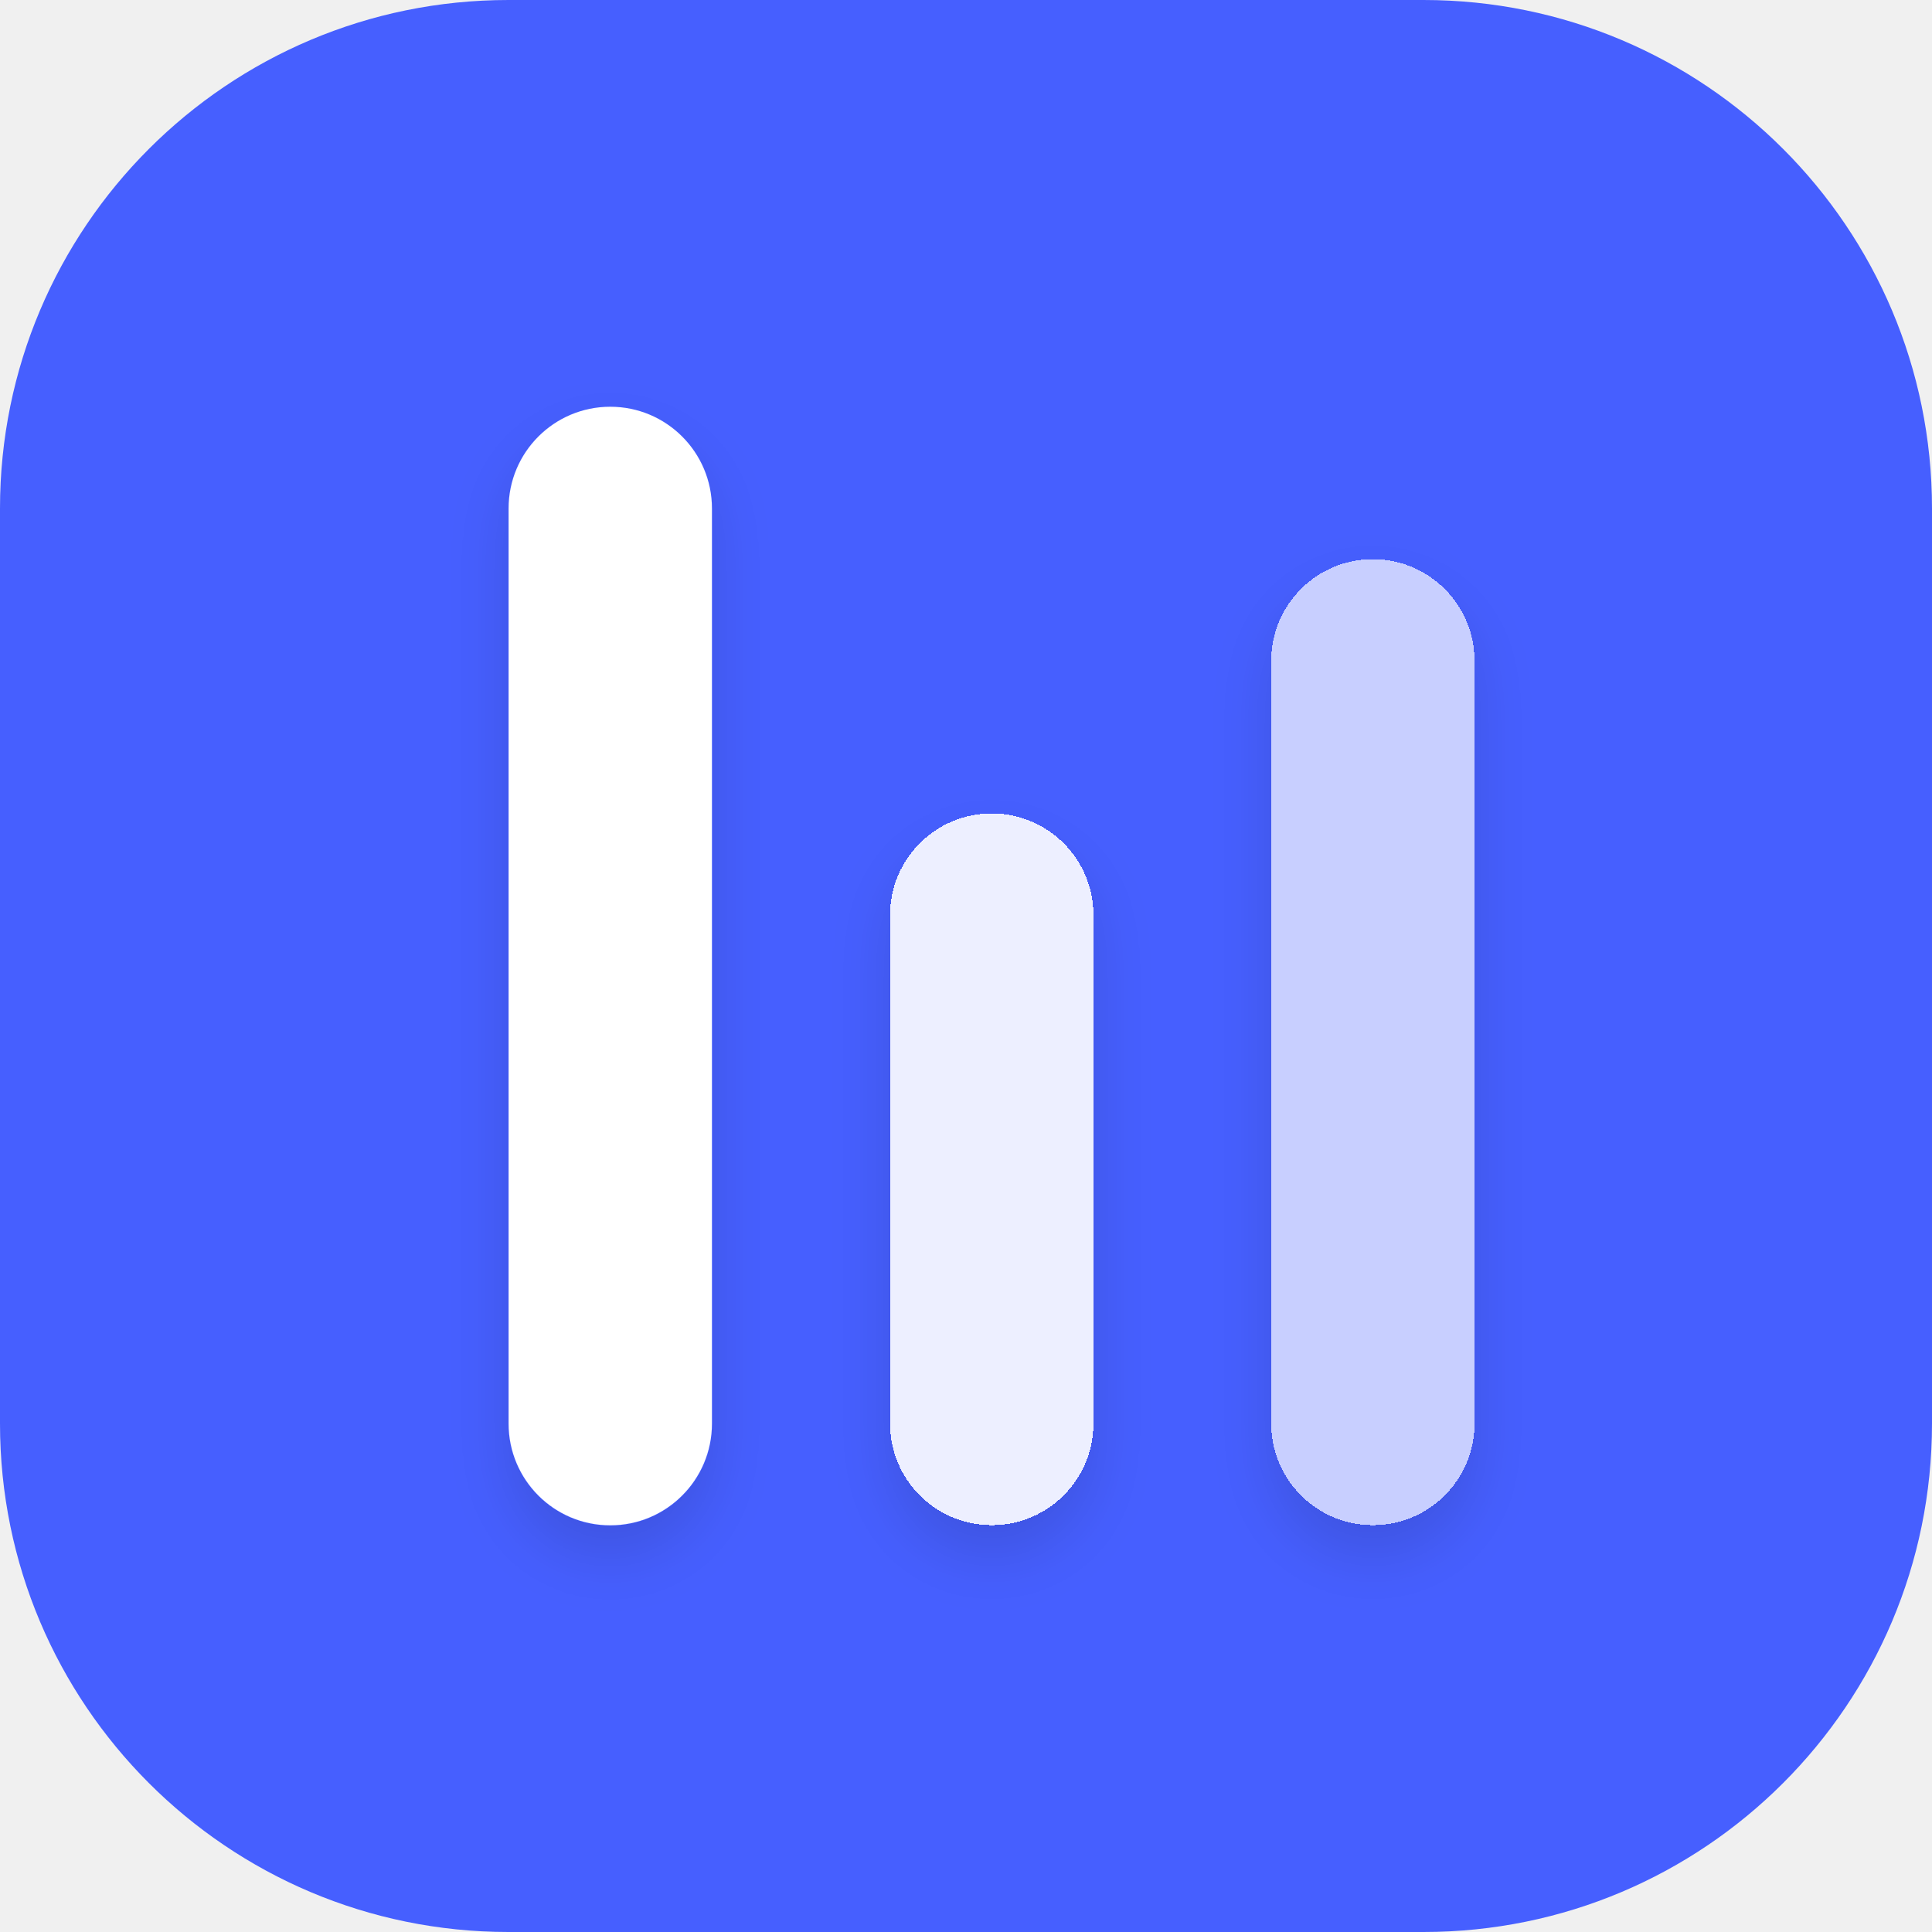
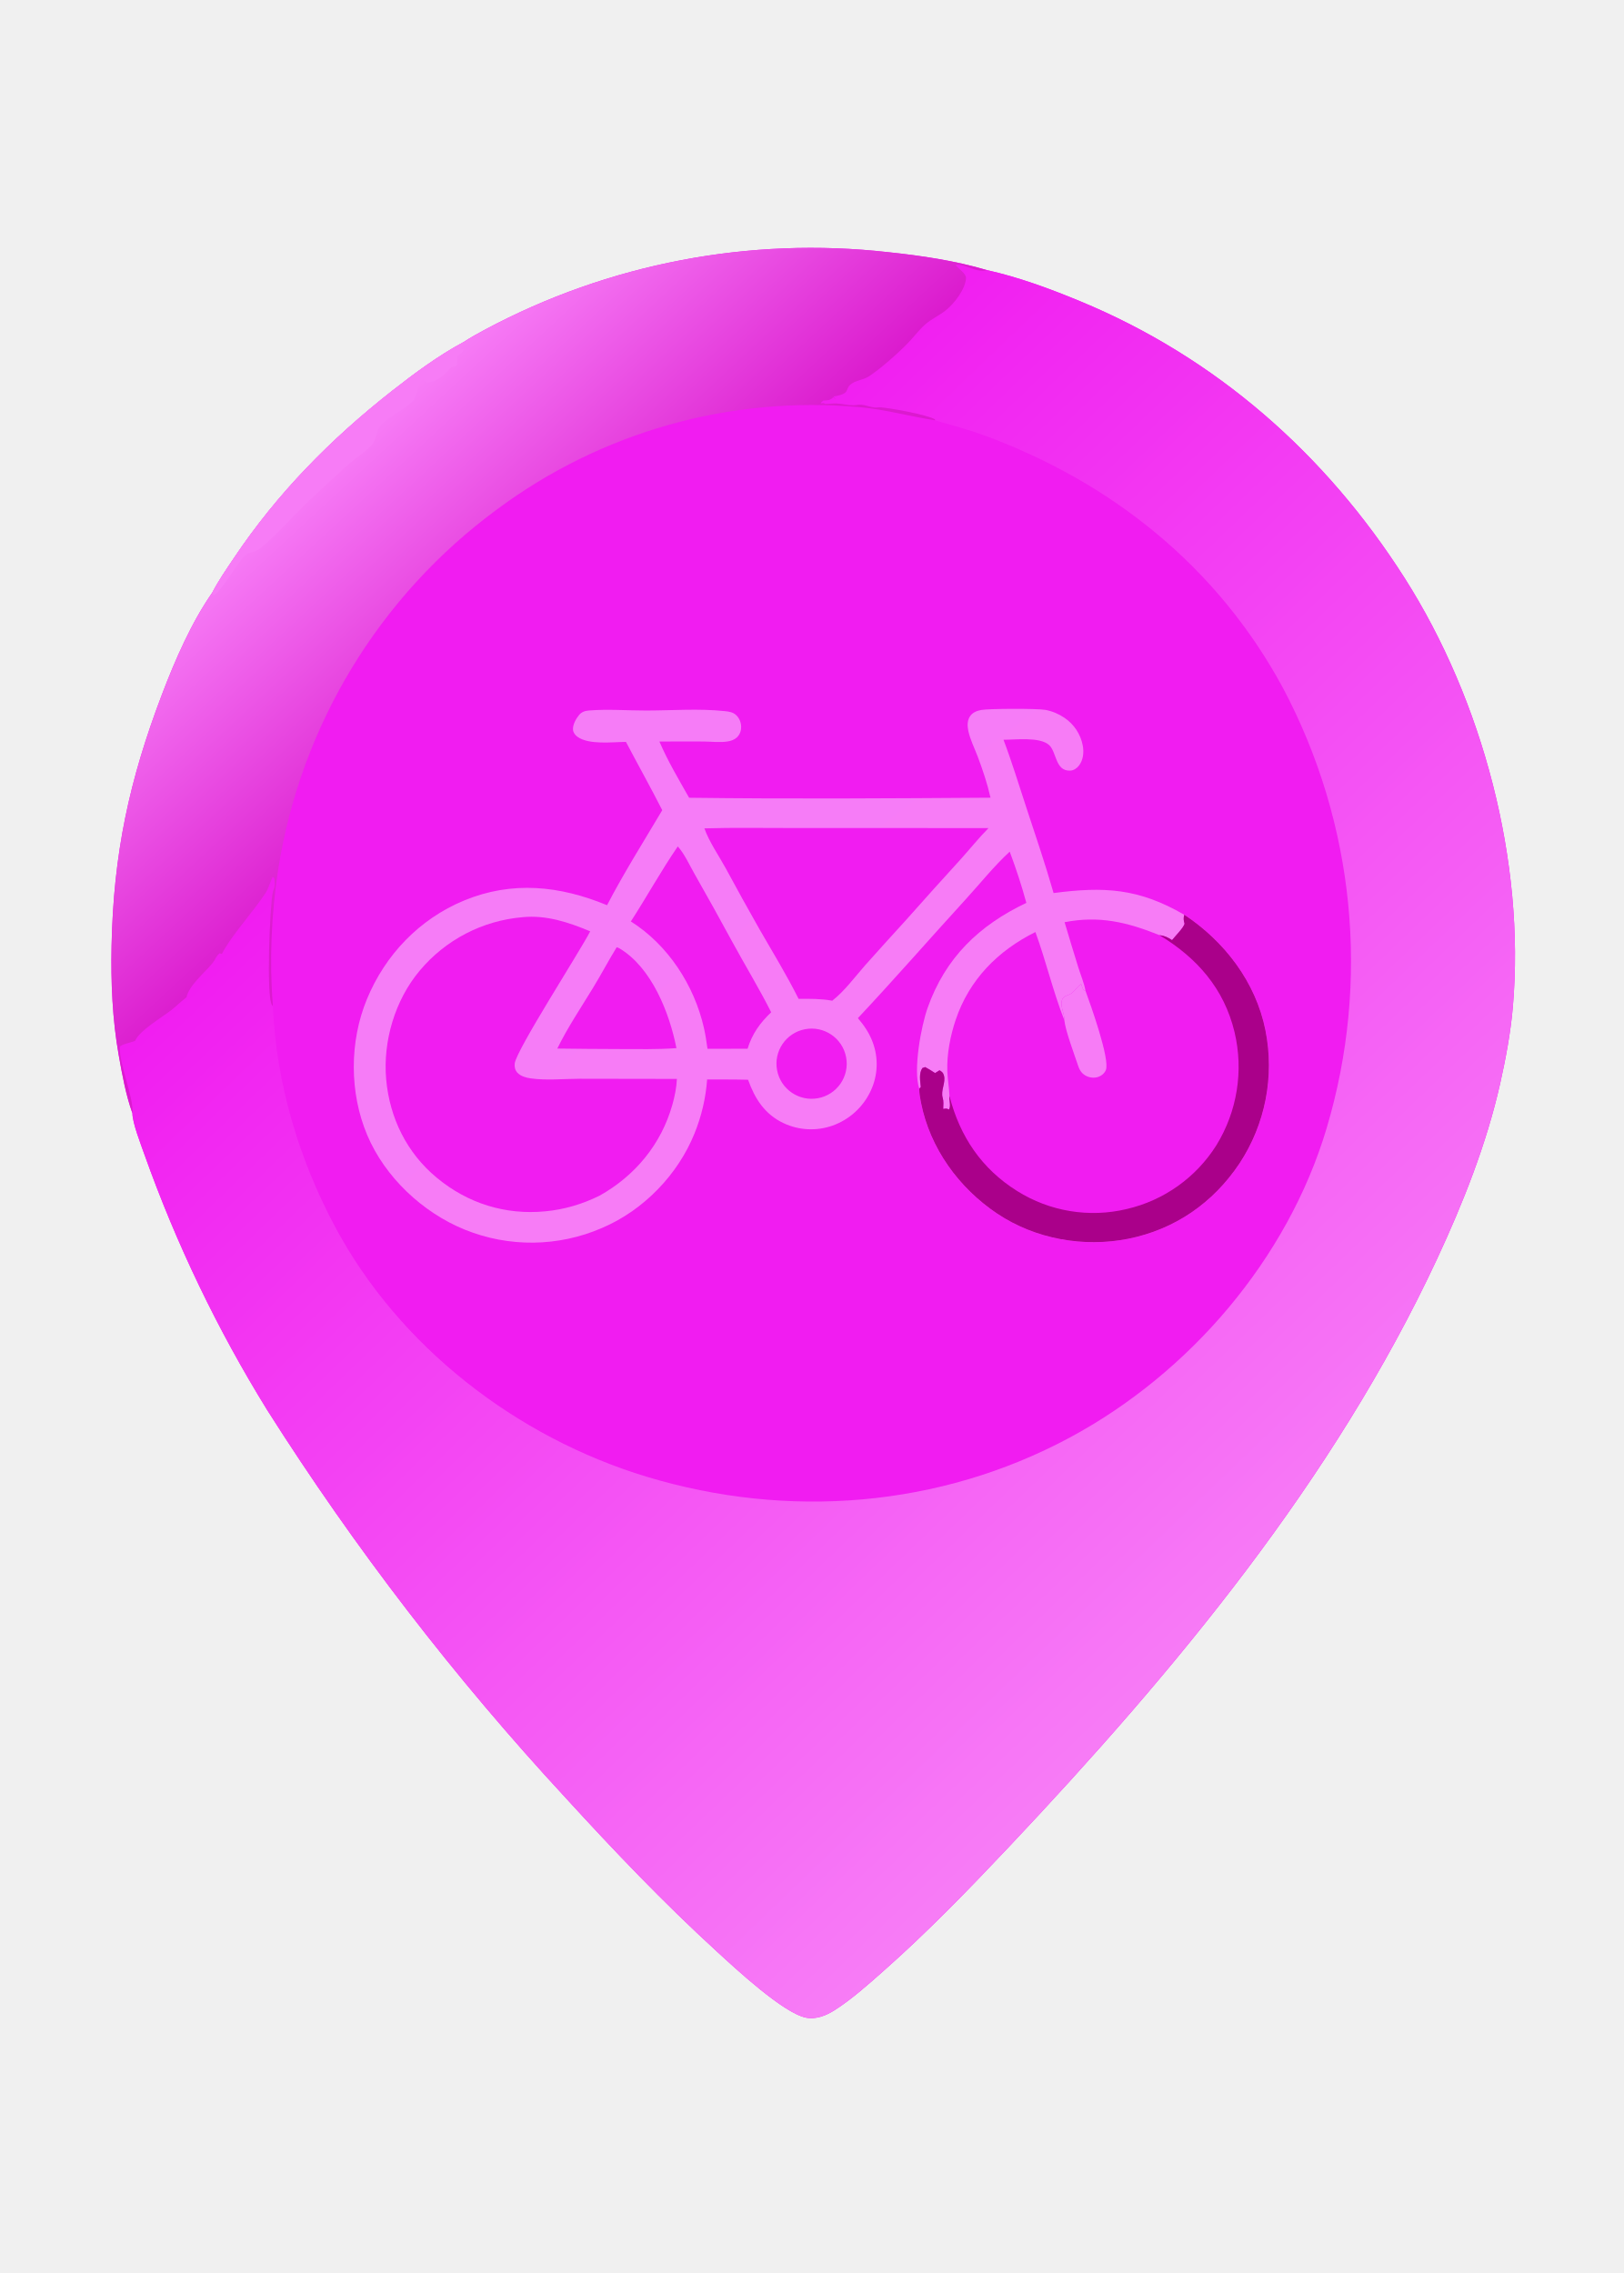
- <svg xmlns="http://www.w3.org/2000/svg" width="32" height="32" viewBox="0 0 32 32" fill="none">
-   <path d="M0 8.421C0 3.77 3.77 0 8.421 0H23.579C28.23 0 32 3.77 32 8.421V23.579C32 28.23 28.23 32 23.579 32H8.421C3.77 32 0 28.23 0 23.579V8.421Z" fill="#465FFF" />
-   <g filter="url(#filter0_d_1884_16361)">
-     <path d="M8.424 8.422C8.424 7.491 9.178 6.737 10.108 6.737C11.038 6.737 11.792 7.491 11.792 8.422V23.579C11.792 24.51 11.038 25.264 10.108 25.264C9.178 25.264 8.424 24.51 8.424 23.579V8.422Z" fill="white" />
-   </g>
-   <g filter="url(#filter1_d_1884_16361)">
-     <path d="M14.742 15.157C14.742 14.227 15.496 13.473 16.426 13.473C17.357 13.473 18.111 14.227 18.111 15.157V23.578C18.111 24.508 17.357 25.262 16.426 25.262C15.496 25.262 14.742 24.508 14.742 23.578V15.157Z" fill="white" fill-opacity="0.9" shape-rendering="crispEdges" />
-   </g>
-   <g filter="url(#filter2_d_1884_16361)">
-     <path d="M21.055 10.946C21.055 10.016 21.809 9.262 22.739 9.262C23.669 9.262 24.423 10.016 24.423 10.946V23.578C24.423 24.508 23.669 25.262 22.739 25.262C21.809 25.262 21.055 24.508 21.055 23.578V10.946Z" fill="white" fill-opacity="0.7" shape-rendering="crispEdges" />
-   </g>
+ <svg xmlns="http://www.w3.org/2000/svg" width="975" height="1365">
+   <path fill="#F11CF1" transform="scale(0.952148 0.951883)" d="M292.493 215.722C296.821 212.839 301.571 210.292 306.139 207.811C383.948 166.218 472.558 149.232 560.238 159.1C580.98 161.286 602.267 164.435 622.313 170.374C642.36 174.826 662.12 182.151 681.061 189.988C766.902 225.506 836.053 286.491 885.785 364.62C935.051 442.016 961.975 543.657 954.082 635.203C952.695 651.29 949.593 667.902 946.055 683.63C937.51 721.62 922.707 758.937 906.308 794.148C841.364 933.591 740.933 1054.22 636.06 1165.39C610.781 1192.18 584.886 1218.91 557.287 1243.34C547.67 1251.85 537.187 1261.27 526.332 1268.18C521.025 1271.56 514.629 1274.19 508.232 1272.89C493.917 1269.96 463.854 1241.94 451.962 1231.05C418.436 1200.37 387.188 1167.6 356.561 1134.06C286.609 1058.47 223.684 976.669 168.565 889.673C137.132 838.836 111.178 784.81 91.139 728.502C89.025 722.488 83.478 708.354 83.516 702.379C79.351 690.695 77.043 677.896 74.871 665.696C70.852 643.126 69.888 619.659 70.355 596.759C71.541 538.56 81.502 492.243 102.186 437.987C110.407 416.422 120.707 392.685 133.941 373.766C137.922 366.083 142.924 358.903 147.741 351.725C175.117 310.923 208.76 276.806 247.318 246.547C261.563 235.369 276.513 224.303 292.493 215.722Z" />
  <defs>
-     <filter id="filter0_d_1884_16361" x="7.424" y="6.237" width="5.368" height="20.526" filterUnits="userSpaceOnUse" color-interpolation-filters="sRGB">
-       <feFlood flood-opacity="0" result="BackgroundImageFix" />
-       <feColorMatrix in="SourceAlpha" type="matrix" values="0 0 0 0 0 0 0 0 0 0 0 0 0 0 0 0 0 0 127 0" result="hardAlpha" />
-       <feOffset dy="0.5" />
-       <feGaussianBlur stdDeviation="0.5" />
-       <feComposite in2="hardAlpha" operator="out" />
-       <feColorMatrix type="matrix" values="0 0 0 0 0 0 0 0 0 0 0 0 0 0 0 0 0 0 0.12 0" />
-       <feBlend mode="normal" in2="BackgroundImageFix" result="effect1_dropShadow_1884_16361" />
-       <feBlend mode="normal" in="SourceGraphic" in2="effect1_dropShadow_1884_16361" result="shape" />
-     </filter>
-     <filter id="filter1_d_1884_16361" x="13.742" y="12.973" width="5.368" height="13.789" filterUnits="userSpaceOnUse" color-interpolation-filters="sRGB">
-       <feFlood flood-opacity="0" result="BackgroundImageFix" />
-       <feColorMatrix in="SourceAlpha" type="matrix" values="0 0 0 0 0 0 0 0 0 0 0 0 0 0 0 0 0 0 127 0" result="hardAlpha" />
-       <feOffset dy="0.5" />
-       <feGaussianBlur stdDeviation="0.5" />
-       <feComposite in2="hardAlpha" operator="out" />
-       <feColorMatrix type="matrix" values="0 0 0 0 0 0 0 0 0 0 0 0 0 0 0 0 0 0 0.12 0" />
-       <feBlend mode="normal" in2="BackgroundImageFix" result="effect1_dropShadow_1884_16361" />
-       <feBlend mode="normal" in="SourceGraphic" in2="effect1_dropShadow_1884_16361" result="shape" />
-     </filter>
-     <filter id="filter2_d_1884_16361" x="20.055" y="8.762" width="5.368" height="18" filterUnits="userSpaceOnUse" color-interpolation-filters="sRGB">
-       <feFlood flood-opacity="0" result="BackgroundImageFix" />
-       <feColorMatrix in="SourceAlpha" type="matrix" values="0 0 0 0 0 0 0 0 0 0 0 0 0 0 0 0 0 0 127 0" result="hardAlpha" />
-       <feOffset dy="0.5" />
-       <feGaussianBlur stdDeviation="0.5" />
-       <feComposite in2="hardAlpha" operator="out" />
-       <feColorMatrix type="matrix" values="0 0 0 0 0 0 0 0 0 0 0 0 0 0 0 0 0 0 0.12 0" />
-       <feBlend mode="normal" in2="BackgroundImageFix" result="effect1_dropShadow_1884_16361" />
-       <feBlend mode="normal" in="SourceGraphic" in2="effect1_dropShadow_1884_16361" result="shape" />
-     </filter>
+     <linearGradient id="gradient_0" gradientUnits="userSpaceOnUse" x1="839.72" y1="971.225" x2="311.338" y2="419.429">
+       <stop offset="0" stop-color="#F77CF6" />
+       <stop offset="1" stop-color="#F11CF1" />
+     </linearGradient>
  </defs>
+   <path fill="url(#gradient_0)" transform="scale(0.952148 0.951883)" d="M589.71 265.178L589.549 264.501C583.407 261.369 563.066 257.764 555.713 257.011C554.214 256.858 552.711 257.283 551.226 257.07C548.585 256.691 546.026 255.645 543.372 255.339C541.678 255.143 540.032 255.657 538.353 255.674C534.851 255.709 531.176 254.779 527.655 254.549C525.206 254.389 522.746 254.863 520.263 254.787C519.146 253.998 518.949 254.348 517.657 254.558C517.752 253.685 518.64 253.259 519.301 252.705C522.075 252.605 523.486 252.55 525.514 250.644C526.019 251.136 526.594 251.503 527.17 251.908L525.637 250.411C526.296 249.98 526.056 250.035 526.742 249.915C537.298 248.065 531.911 245.136 537.685 241.657C540.753 239.808 544.841 239.458 547.83 237.516C555.338 232.637 566.256 222.924 572.543 216.459C576.216 212.683 579.363 208.354 583.293 204.83C587.301 201.238 592.343 199.062 596.534 195.71C601.735 191.551 608.856 182.386 609.199 175.443C609.338 172.633 604.336 169.426 602.518 167.174C607.369 165.909 615.94 172.25 621.842 170.536C622.002 170.49 622.156 170.428 622.313 170.374C642.36 174.826 662.12 182.151 681.061 189.988C766.902 225.506 836.053 286.491 885.785 364.62C935.051 442.016 961.975 543.657 954.082 635.203C952.695 651.29 949.593 667.902 946.055 683.63C937.51 721.62 922.707 758.937 906.308 794.148C841.364 933.591 740.933 1054.22 636.06 1165.39C610.781 1192.18 584.886 1218.91 557.287 1243.34C547.67 1251.85 537.187 1261.27 526.332 1268.18C521.025 1271.56 514.629 1274.19 508.232 1272.89C493.917 1269.96 463.854 1241.94 451.962 1231.05C418.436 1200.37 387.188 1167.6 356.561 1134.06C286.609 1058.47 223.684 976.669 168.565 889.673C137.132 838.836 111.178 784.81 91.139 728.502C89.025 722.488 83.478 708.354 83.516 702.379C84.303 691.969 75.494 672.856 75.48 660.373C77.024 658.633 82.699 657.779 85.184 656.652C88.052 650.013 102.326 641.761 108.056 637.222C111.155 634.768 113.945 631.975 117.105 629.582L117.594 629.217C119.186 621.642 129.18 613.556 134.032 607.586C135.791 605.421 136.208 603.098 138.537 601.397L139.94 601.835C145.25 590.93 160.084 574.836 167.487 563.324C169.51 560.179 170.301 556.522 171.95 553.211L172.94 554.073C173.333 556.473 173.526 558.679 172.641 561.006C172.415 561.6 172.188 562.125 172.047 562.754C170.235 570.821 167.748 629.083 171.562 634.079C171.731 634.302 171.921 634.508 172.1 634.723C174.077 683.162 188.501 731.206 211.235 773.805C251.736 849.695 325.802 906.822 407.805 931.644C496.711 958.556 592.408 951.126 674.676 906.922C750.078 866.407 812.043 794.3 836.61 711.844C864.305 619.148 854.387 519.28 809.002 433.837C767.89 357.843 701.299 304.276 620.558 274.641C610.452 270.931 600.019 268.253 589.71 265.178Z" />
+   <defs>
+     <linearGradient id="gradient_1" gradientUnits="userSpaceOnUse" x1="349.183" y1="423.345" x2="218.901" y2="282.428">
+       <stop offset="0" stop-color="#DB1BCE" />
+       <stop offset="1" stop-color="#F77CF6" />
+     </linearGradient>
+   </defs>
+   <path fill="url(#gradient_1)" transform="scale(0.952148 0.951883)" d="M292.493 215.722C296.821 212.839 301.571 210.292 306.139 207.811C383.948 166.218 472.558 149.232 560.238 159.1C580.98 161.286 602.267 164.435 622.313 170.374C622.156 170.428 622.002 170.49 621.842 170.536C615.94 172.25 607.369 165.909 602.518 167.174C604.336 169.426 609.338 172.633 609.199 175.443C608.856 182.386 601.735 191.551 596.534 195.71C592.343 199.062 587.301 201.238 583.293 204.83C579.363 208.354 576.216 212.683 572.543 216.459C566.256 222.924 555.338 232.637 547.83 237.516C544.841 239.458 540.753 239.808 537.685 241.657C531.911 245.136 537.298 248.065 526.742 249.915C526.056 250.035 526.296 249.98 525.637 250.411L527.17 251.908C526.594 251.503 526.019 251.136 525.514 250.644C523.486 252.55 522.075 252.605 519.301 252.705C518.64 253.259 517.752 253.685 517.657 254.558C518.949 254.348 519.146 253.998 520.263 254.787C522.746 254.863 525.206 254.389 527.655 254.549C531.176 254.779 534.851 255.709 538.353 255.674C540.032 255.657 541.678 255.143 543.372 255.339C546.026 255.645 548.585 256.691 551.226 257.07C552.711 257.283 554.214 256.858 555.713 257.011C563.066 257.764 583.407 261.369 589.549 264.501L589.71 265.178C573.72 262.705 558.629 258.36 542.354 256.902C460.724 249.455 379.218 272.402 313.473 321.342C239.252 375.91 189.626 457.604 175.42 548.606C171.099 576.702 169.804 606.354 172.1 634.723C171.921 634.508 171.731 634.302 171.562 634.079C167.748 629.083 170.235 570.821 172.047 562.754C172.188 562.125 172.415 561.6 172.641 561.006C173.526 558.679 173.333 556.473 172.94 554.073L171.95 553.211C170.301 556.522 169.51 560.179 167.487 563.324C160.084 574.836 145.25 590.93 139.94 601.835L138.537 601.397C136.208 603.098 135.791 605.421 134.032 607.586C129.18 613.556 119.186 621.642 117.594 629.217L117.105 629.582C113.945 631.975 111.155 634.768 108.056 637.222C102.326 641.761 88.052 650.013 85.184 656.652C82.699 657.779 77.024 658.633 75.48 660.373C75.494 672.856 84.303 691.969 83.516 702.379C79.351 690.695 77.043 677.896 74.871 665.696C70.852 643.126 69.888 619.659 70.355 596.759C71.541 538.56 81.502 492.243 102.186 437.987C110.407 416.422 120.707 392.685 133.941 373.766C137.922 366.083 142.924 358.903 147.741 351.725C175.117 310.923 208.76 276.806 247.318 246.547C261.563 235.369 276.513 224.303 292.493 215.722Z" />
+   <path fill="#F77CF6" transform="scale(0.952148 0.951883)" d="M133.941 373.766C137.922 366.083 142.924 358.903 147.741 351.725C175.117 310.923 208.76 276.806 247.318 246.547C261.563 235.369 276.513 224.303 292.493 215.722L290.702 219.856C291.74 220.409 291.167 220.291 292.437 220.118C291.941 222.383 290.239 223.346 288.409 224.594C287.915 226.093 288.745 230.224 287.729 230.712C286.856 231.131 286.179 231.259 285.236 231.392L285.881 232.037L284.817 231.542C280.067 236.629 276.44 240.581 269.198 241.441C267.713 240.808 267.637 240.421 266.803 239.092C262.97 241.683 263.889 249.003 260.415 252.747C254.798 258.801 246.816 261.789 240.964 267.406C236.861 271.344 237.797 276.816 234.546 280.573C230.662 285.063 224.736 288.521 220.247 292.475C212.445 299.349 204.745 306.729 197.098 313.799C185.973 324.085 175.82 336.241 164.225 345.878C162.482 347.326 160.3 347.918 158.172 348.57C157.049 348.914 155.81 349.248 154.889 350.013C150.669 353.52 139.566 373.092 134.982 375.507C134.063 374.76 134.226 374.816 133.941 373.766Z" />
+   <defs>
+     <linearGradient id="gradient_2" gradientUnits="userSpaceOnUse" x1="558.393" y1="729.546" x2="356.651" y2="458.104">
+       <stop offset="0" stop-color="#F77CF6" />
+       <stop offset="1" stop-color="#F67CF7" />
+     </linearGradient>
+   </defs>
+   <path fill="url(#gradient_2)" transform="scale(0.952148 0.951883)" d="M624.662 503.252C622.712 494.543 619.74 485.654 616.584 477.314C614.605 472.082 611.836 466.621 610.671 461.153C610.003 458.02 609.898 454.476 611.831 451.75C613.479 449.426 616.044 448.43 618.757 447.924C623.53 447.034 654.008 446.909 659.293 447.863C663.535 448.628 667.812 450.446 671.355 452.891C677.366 456.958 681.504 463.256 682.85 470.386C683.624 474.687 683.185 479.379 680.473 482.958C679.152 484.7 677.139 486.077 674.9 486.173C665.464 486.577 666.396 474.446 661.665 470.082C655.842 464.71 640.366 466.723 632.85 466.707C638.133 480.594 642.396 494.74 647.046 508.838C653.042 527.018 659.15 544.996 664.435 563.409C696.558 559.218 718.13 560.436 746.849 577.099C772.325 593.981 791.931 619.613 798.013 649.964C803.84 679.051 797.952 709.262 781.627 734.034C765.035 758.877 740.892 775.64 711.456 781.511C683.306 787.125 652.863 781.643 628.948 765.661C604.774 749.506 586.565 724.475 580.865 695.72C580.282 692.776 579.741 689.86 579.728 686.85C575.749 675.105 580.891 647.419 585.009 635.805C596.196 604.251 617.426 583.765 647.263 569.619C644.329 558.766 640.721 547.813 636.77 537.292C626.961 546.289 618.176 557.335 609.176 567.188C586.357 592.167 564.174 617.649 541.021 642.331C544.941 646.949 548.203 651.701 550.329 657.42C554.088 667.38 553.667 678.435 549.16 688.08C544.396 698.418 535.648 706.387 524.91 710.172C514.854 713.693 503.817 713.128 494.173 708.596C482.32 703.005 476.012 693.151 471.779 681.202C463.176 680.968 454.554 681.046 445.948 681.021C445.095 692.685 442.421 704.145 438.023 714.982C427.517 741.176 405.635 763.675 379.644 774.709C352.107 786.687 320.903 787.063 293.085 775.753C266.507 764.946 242.764 742.645 231.564 716.05C220.309 689.329 220.344 657.196 231.363 630.432C242.903 602.401 264.463 579.817 292.618 568.143C323.001 555.546 353.113 558.773 382.836 571.079C393.433 550.687 405.923 530.926 417.643 511.13C410.278 496.653 402.316 482.434 394.755 468.052C386.212 468.103 371.4 470.052 364.182 464.83C362.713 463.767 361.561 462.283 361.368 460.431C361.053 457.403 363.258 453.367 365.183 451.089C366.958 448.989 369.012 448.435 371.663 448.226C383.417 447.299 395.714 448.275 407.55 448.26C423.804 448.239 441.137 446.911 457.226 448.656C459.848 448.941 462.231 449.282 464.241 451.152C466.223 452.996 467.339 455.716 467.393 458.405C467.444 460.995 466.61 463.457 464.684 465.244C463.072 466.739 460.922 467.462 458.784 467.788C453.99 468.52 448.758 467.862 443.907 467.814C434.561 467.72 425.205 467.815 415.858 467.837C421.1 480.093 428.019 491.705 434.588 503.287C497.891 504.116 561.352 503.685 624.662 503.252Z" />
+   <path fill="#F11CF1" transform="scale(0.952148 0.951883)" d="M746.849 577.099C772.325 593.981 791.931 619.613 798.013 649.964C803.84 679.051 797.952 709.262 781.627 734.034C765.035 758.877 740.892 775.64 711.456 781.511C683.306 787.125 652.863 781.643 628.948 765.661C604.774 749.506 586.565 724.475 580.865 695.72C580.282 692.776 579.741 689.86 579.728 686.85L580.679 685.76C580.353 682.008 579.402 677.028 581.715 673.789L583.464 673.196C585.621 674.356 587.659 675.638 589.71 676.971C590.646 676.4 591.574 675.817 592.495 675.222C594.051 676.17 594.745 676.622 595.27 678.436C596.593 683.012 593.095 687.949 594.517 692.59C595.19 694.791 594.911 697.305 594.832 699.587C595.299 699.556 595.761 699.47 596.226 699.413C597.128 699.301 597.672 699.627 598.468 699.986C599.848 697.686 598.441 694.211 598.77 691.425C598.586 686.194 597.612 681.013 597.424 675.77C597.042 665.148 599.314 653.443 602.71 643.365C611.253 618.018 629.314 599.76 652.978 588.012C659.674 606.352 664.076 625.499 671.232 643.673C671.494 639.508 668.166 634.389 669.925 630.504C670.76 628.659 672.077 628.338 673.822 627.682C677.328 626.365 678.837 622.918 681.785 620.697C681.901 621.079 682.021 621.459 682.161 621.832C682.821 623.588 682.869 624.493 684.617 625.237C683.761 620.382 681.543 615.142 680.057 610.401C677.101 600.886 674.207 591.353 671.373 581.801C693.434 577.526 710.875 581.813 731.175 589.953C734.513 590.406 736.391 591.275 739.139 593.098C741.027 590.674 746.291 585.477 747.024 582.785C746.487 580.854 746.268 579.564 746.726 577.585C746.763 577.422 746.808 577.261 746.849 577.099Z" />
+   <path fill="#AA008A" transform="scale(0.952148 0.951883)" d="M746.849 577.099C772.325 593.981 791.931 619.613 798.013 649.964C803.84 679.051 797.952 709.262 781.627 734.034C765.035 758.877 740.892 775.64 711.456 781.511C683.306 787.125 652.863 781.643 628.948 765.661C604.774 749.506 586.565 724.475 580.865 695.72C580.282 692.776 579.741 689.86 579.728 686.85L580.679 685.76C580.353 682.008 579.402 677.028 581.715 673.789L583.464 673.196C585.621 674.356 587.659 675.638 589.71 676.971C590.646 676.4 591.574 675.817 592.495 675.222C594.051 676.17 594.745 676.622 595.27 678.436C596.593 683.012 593.095 687.949 594.517 692.59C595.19 694.791 594.911 697.305 594.832 699.587C595.299 699.556 595.761 699.47 596.226 699.413C597.128 699.301 597.672 699.627 598.468 699.986C599.848 697.686 598.441 694.211 598.77 691.425C605.293 716.927 619.069 737.414 641.454 751.388C662.024 764.329 686.946 768.428 710.579 762.758C733.968 757.339 754.269 742.903 767.061 722.592C780.247 701.228 784.379 675.494 778.544 651.078C771.938 623.636 754.901 604.327 731.175 589.953C734.513 590.406 736.391 591.275 739.139 593.098C741.027 590.674 746.291 585.477 747.024 582.785C746.487 580.854 746.268 579.564 746.726 577.585C746.763 577.422 746.808 577.261 746.849 577.099Z" />
+   <path fill="#F77CF6" transform="scale(0.952148 0.951883)" d="M671.232 643.673C671.494 639.508 668.166 634.389 669.925 630.504C670.76 628.659 672.077 628.338 673.822 627.682C677.328 626.365 678.837 622.918 681.785 620.697C681.901 621.079 682.021 621.459 682.161 621.832C682.821 623.588 682.869 624.493 684.617 625.237C687.76 633.817 700.107 668.324 697.407 675.04C696.593 677.064 694.93 678.521 692.915 679.289C690.503 680.208 687.682 680.023 685.348 678.954C682.505 677.652 680.958 675.476 679.988 672.569C677.631 665.513 671.862 650.172 671.232 643.673Z" />
+   <path fill="#F11CF1" transform="scale(0.952148 0.951883)" d="M329.551 578.642C344.456 577.13 358.707 581.897 372.212 587.568C365.356 600.87 325.574 662.428 324.6 670.957C324.357 673.086 324.807 675.147 326.294 676.748C328.402 679.018 331.738 679.906 334.711 680.332C344.515 681.737 355.545 680.598 365.506 680.575L426.87 680.675C426.638 686.208 425.511 691.703 424.008 697.021C416.982 721.879 400.548 741.77 378.121 754.318C367.26 759.687 355.987 763.049 343.9 764.206C318.572 766.63 294.971 759.211 275.415 742.989C256.513 727.311 245.705 705.237 243.54 680.926C241.405 656.948 249.099 630.917 264.66 612.4C280.91 592.932 304.278 580.776 329.551 578.642Z" />
+   <path fill="#F11CF1" transform="scale(0.952148 0.951883)" d="M444.229 522.608C462.852 522.046 481.616 522.454 500.258 522.398L623.409 522.423C617.354 528.542 611.871 535.374 606.125 541.792C594.446 554.589 582.862 567.471 571.373 580.437C562.763 589.867 554.204 599.343 545.696 608.866C539.13 616.309 532.638 625.23 524.845 631.336C517.781 630.024 510.768 630.137 503.615 630.144C496.192 615.274 487.459 600.979 479.164 586.586C471.86 573.73 464.697 560.794 457.677 547.781C453.323 539.806 447.23 531.129 444.229 522.608Z" />
+   <path fill="#F11CF1" transform="scale(0.952148 0.951883)" d="M427.436 534.005C431.642 538.62 434.773 545.68 437.883 551.114C446.051 565.462 454.069 579.895 461.935 594.411C469.965 609.163 478.795 623.634 486.343 638.623C479.165 645.516 474.419 652.112 471.458 661.614L457.018 661.662L446.177 661.684C445.58 657.296 444.918 652.881 443.941 648.56C437.861 621.66 421.275 596.105 397.843 581.333C407.921 565.714 416.937 549.316 427.436 534.005Z" />
+   <path fill="#F11CF1" transform="scale(0.952148 0.951883)" d="M388.895 597.619C389.522 597.797 390.019 597.936 390.585 598.271C411.005 610.38 422.219 639.101 426.587 661.247C414.632 662.158 402.465 661.846 390.479 661.839C377.472 661.802 364.466 661.694 351.46 661.515C357.906 648.344 366.315 635.807 373.939 623.3C379.1 614.834 383.714 606.065 388.895 597.619Z" />
+   <path fill="#F11CF1" transform="scale(0.952148 0.951883)" d="M507.558 649.341C519.615 646.972 531.297 654.867 533.591 666.935C535.885 679.003 527.915 690.632 515.83 692.85C503.85 695.049 492.342 687.167 490.067 675.205C487.793 663.242 495.606 651.689 507.558 649.341Z" />
</svg>
